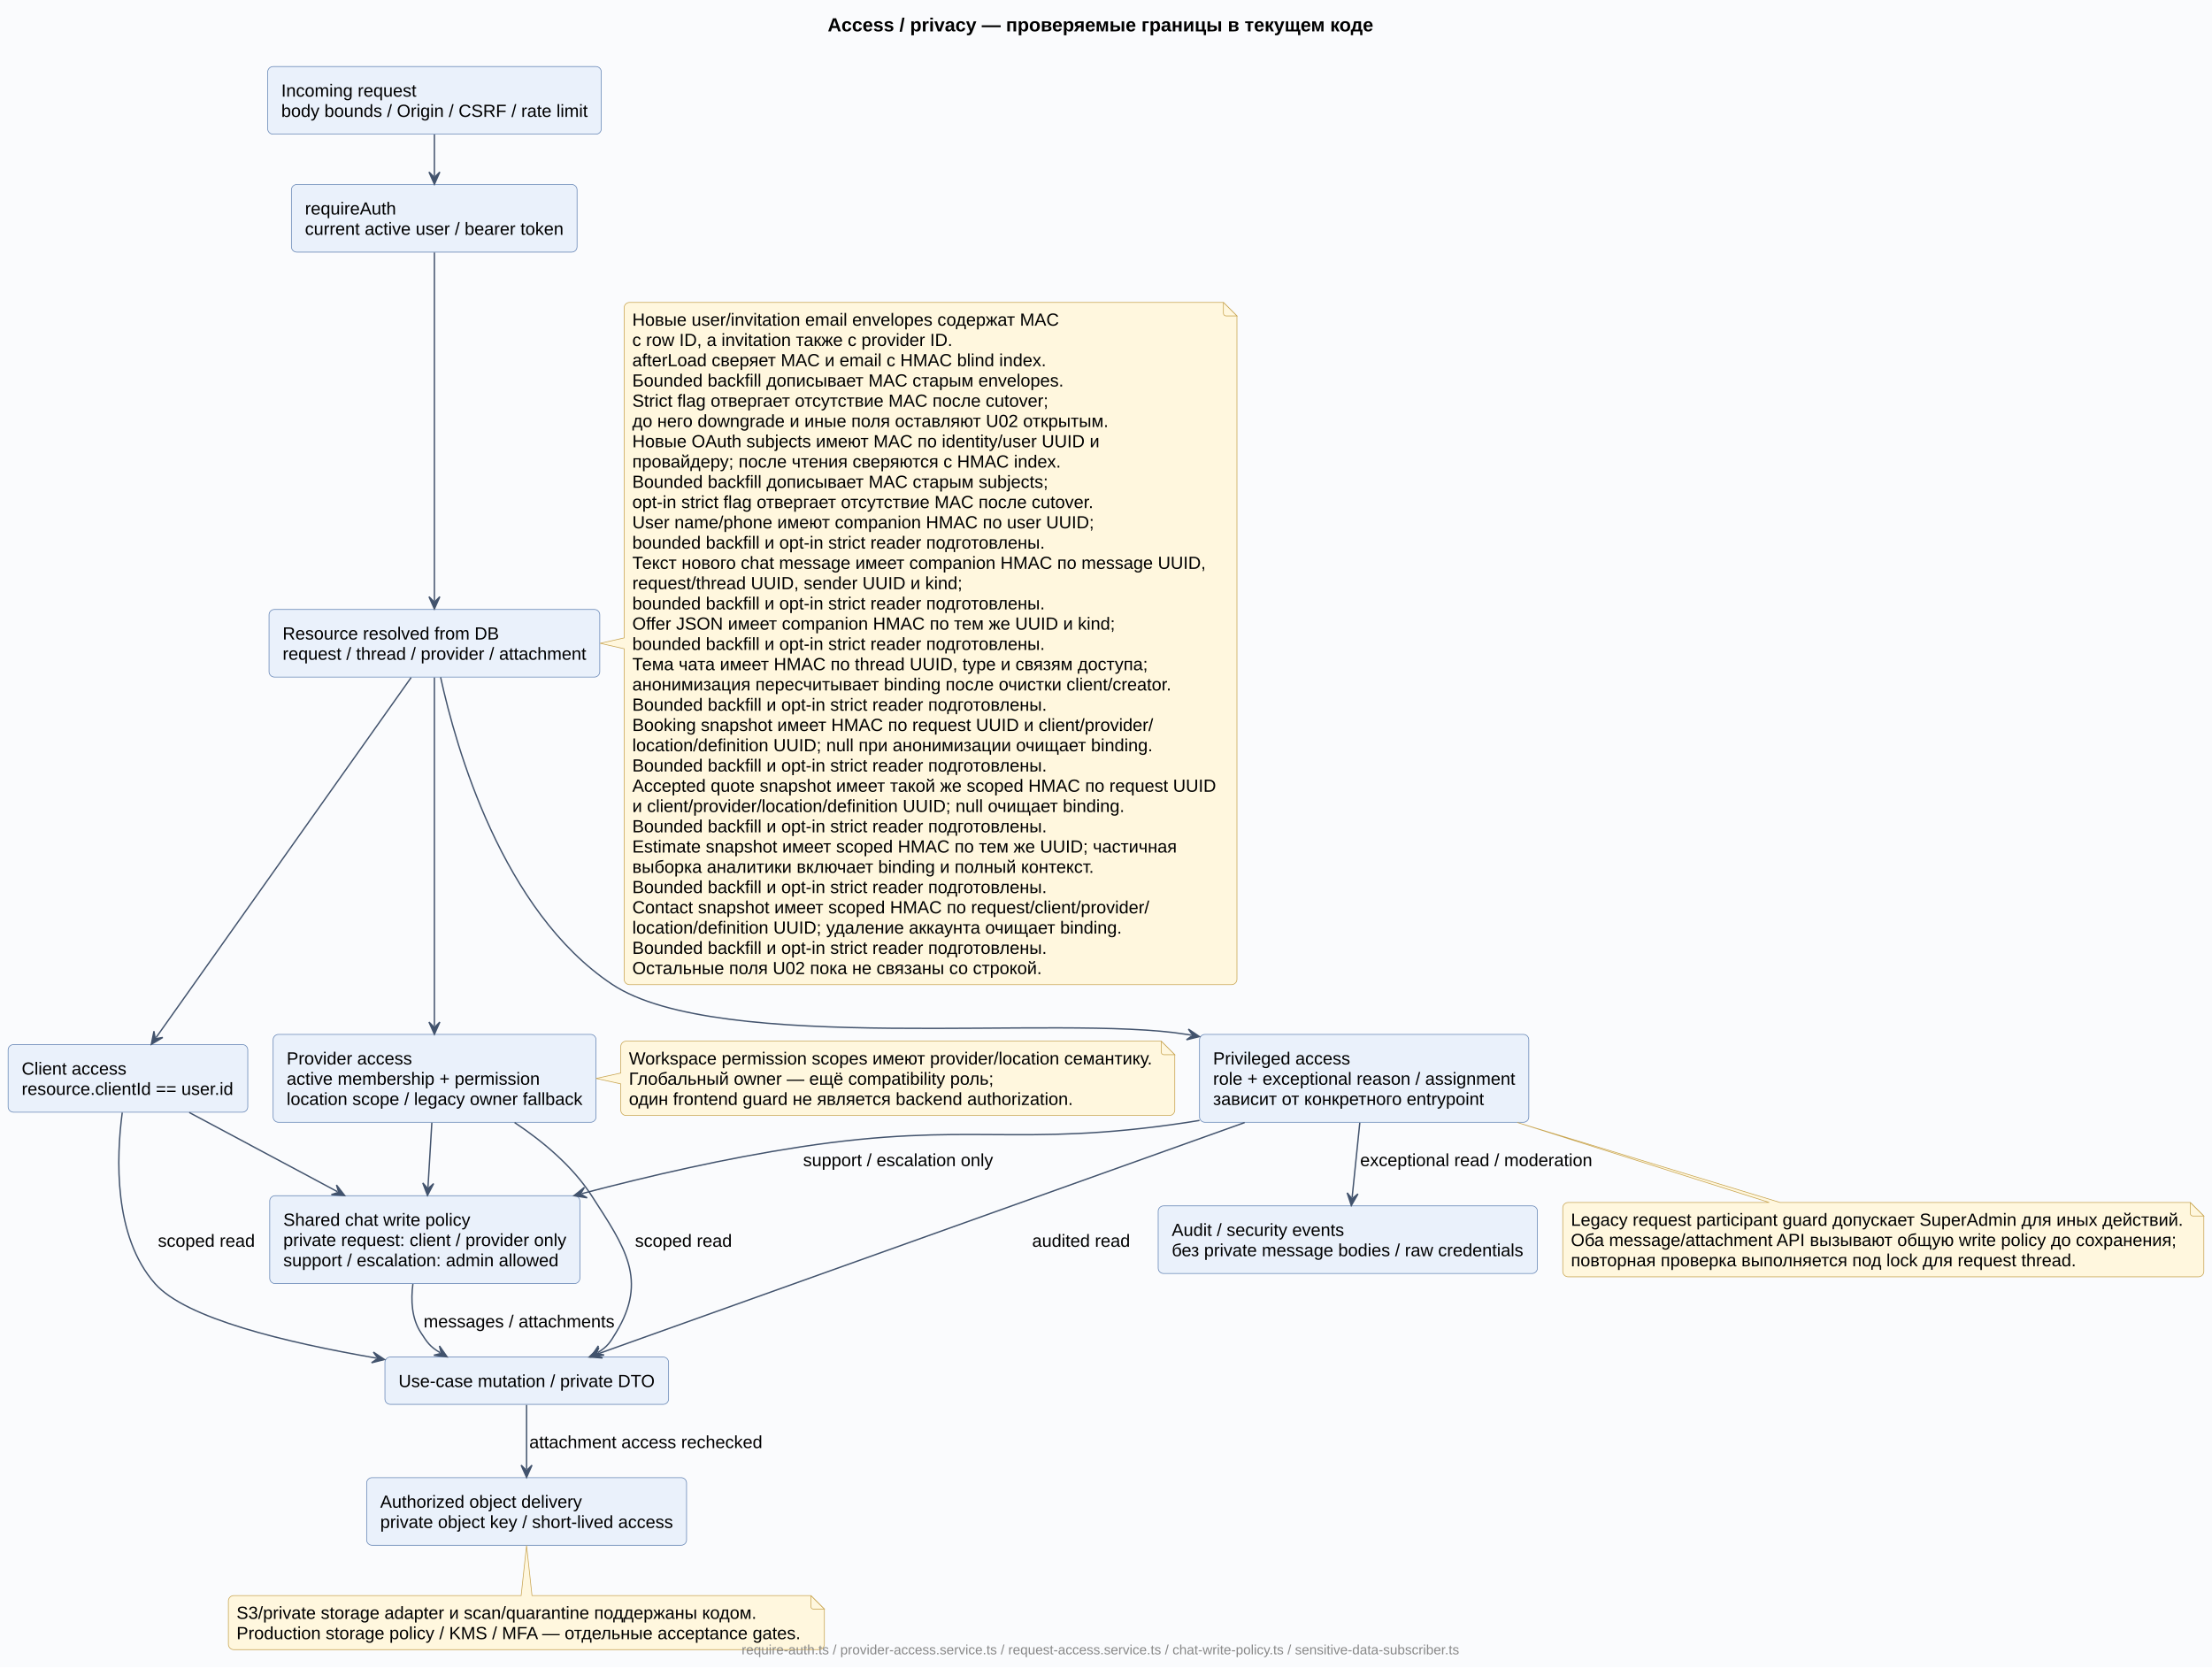
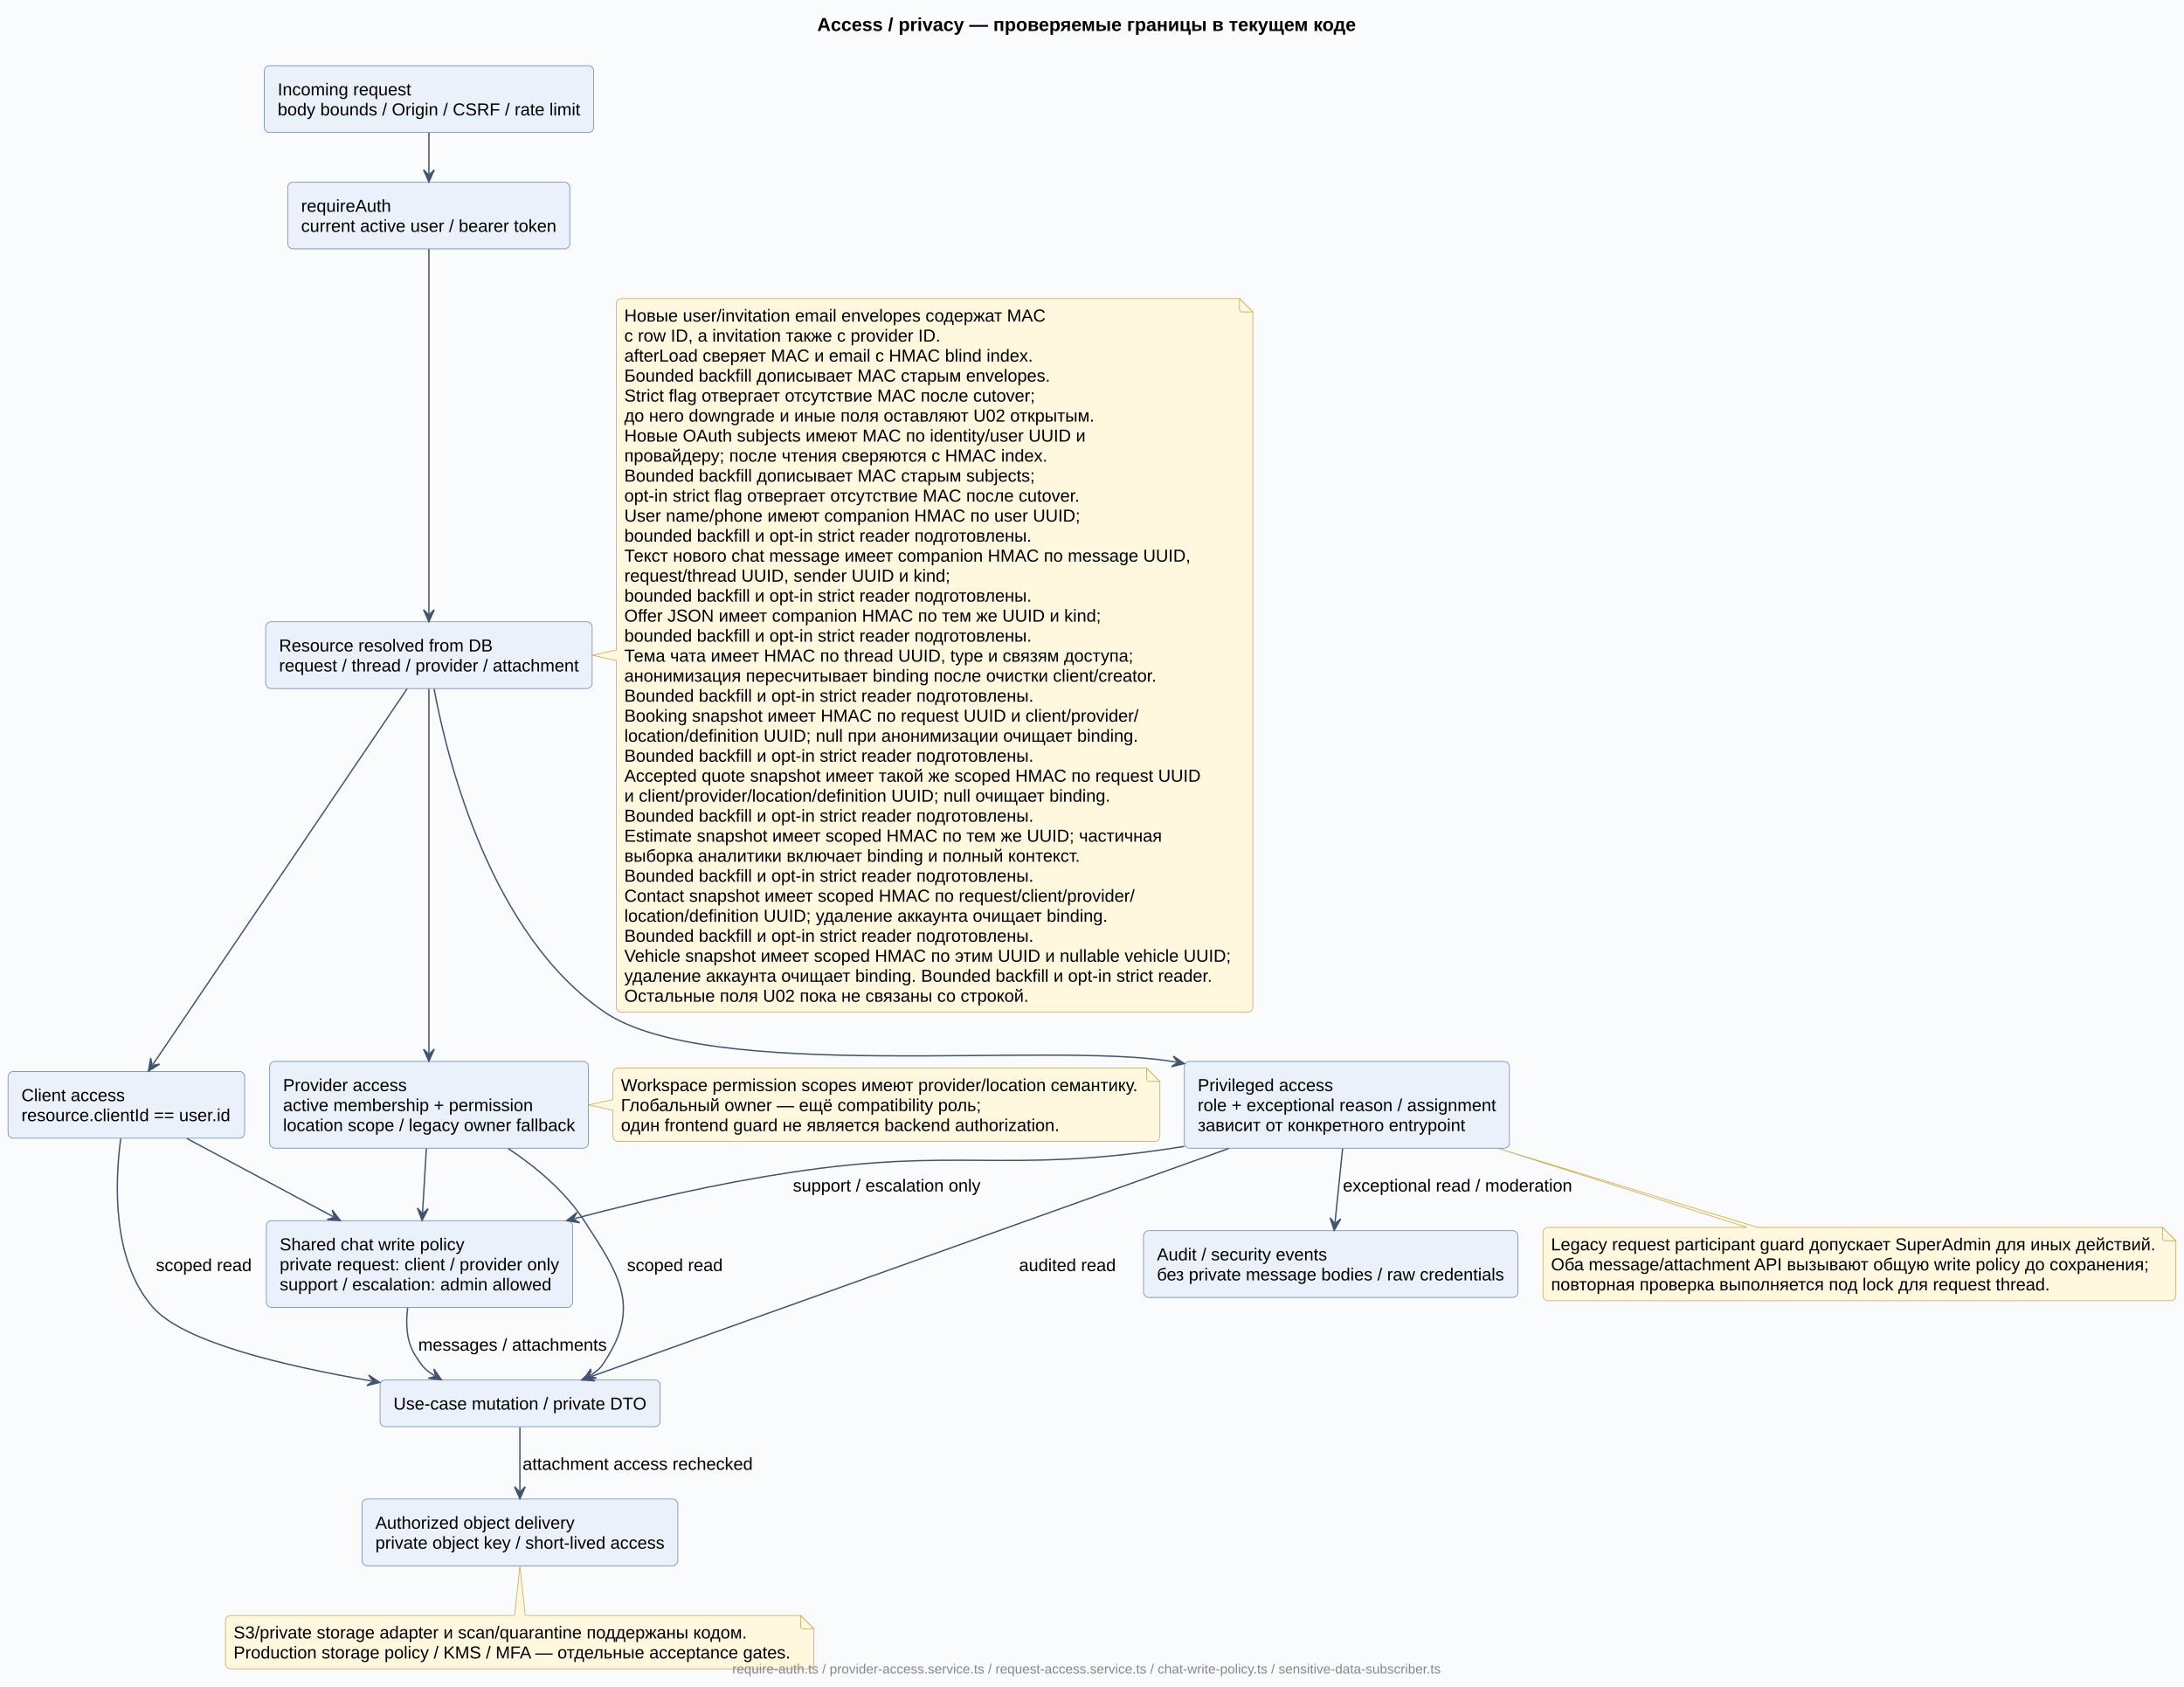
- <svg xmlns="http://www.w3.org/2000/svg" contentStyleType="text/css" data-diagram-type="DESCRIPTION" height="1230px" preserveAspectRatio="none" style="width:1632px;height:1230px;background:#FAFBFD;" version="1.1" viewBox="0 0 1632 1230" width="1632px" zoomAndPan="magnify">
+ <svg xmlns="http://www.w3.org/2000/svg" contentStyleType="text/css" data-diagram-type="DESCRIPTION" height="1260px" preserveAspectRatio="none" style="width:1632px;height:1260px;background:#FAFBFD;" version="1.1" viewBox="0 0 1632 1260" width="1632px" zoomAndPan="magnify">
  <defs />
  <g>
-     <rect fill="#FAFBFD" height="1230" style="stroke:none;stroke-width:1;" width="1632" x="0" y="0" />
+     <rect fill="#FAFBFD" height="1260" style="stroke:none;stroke-width:1;" width="1632" x="0" y="0" />
    <g class="title" data-source-line="2">
      <text fill="#000000" font-family="Arial" font-size="14" font-weight="bold" lengthAdjust="spacing" textLength="403.662" x="610.669" y="23.132">Access / privacy — проверяемые границы в текущем коде</text>
    </g>
    <g class="entity" data-qualified-name="Input" data-source-line="4" id="ent0002">
      <rect fill="#EAF1FB" height="49.898" rx="4" ry="4" style="stroke:#6585B5;stroke-width:0.5;" width="246.142" x="197.5" y="49.099" />
      <text fill="#000000" font-family="Arial" font-size="13" lengthAdjust="spacing" textLength="99.722" x="207.5" y="71.293">Incoming request</text>
      <text fill="#000000" font-family="Arial" font-size="13" lengthAdjust="spacing" textLength="226.142" x="207.5" y="86.241">body bounds / Origin / CSRF / rate limit</text>
    </g>
    <g class="entity" data-qualified-name="Auth" data-source-line="5" id="ent0003">
      <rect fill="#EAF1FB" height="49.898" rx="4" ry="4" style="stroke:#6585B5;stroke-width:0.5;" width="210.76" x="215" y="136.099" />
      <text fill="#000000" font-family="Arial" font-size="13" lengthAdjust="spacing" textLength="67.209" x="225" y="158.292">requireAuth</text>
      <text fill="#000000" font-family="Arial" font-size="13" lengthAdjust="spacing" textLength="190.76" x="225" y="173.241">current active user / bearer token</text>
    </g>
    <g class="entity" data-qualified-name="Resource" data-source-line="6" id="ent0004">
-       <rect fill="#EAF1FB" height="49.898" rx="4" ry="4" style="stroke:#6585B5;stroke-width:0.5;" width="244.009" x="198.5" y="449.599" />
-       <text fill="#000000" font-family="Arial" font-size="13" lengthAdjust="spacing" textLength="159.669" x="208.5" y="471.793">Resource resolved from DB</text>
-       <text fill="#000000" font-family="Arial" font-size="13" lengthAdjust="spacing" textLength="224.009" x="208.5" y="486.741">request / thread / provider / attachment</text>
+       <rect fill="#EAF1FB" height="49.898" rx="4" ry="4" style="stroke:#6585B5;stroke-width:0.5;" width="244.009" x="198.5" y="464.599" />
+       <text fill="#000000" font-family="Arial" font-size="13" lengthAdjust="spacing" textLength="159.669" x="208.5" y="486.793">Resource resolved from DB</text>
+       <text fill="#000000" font-family="Arial" font-size="13" lengthAdjust="spacing" textLength="224.009" x="208.5" y="501.741">request / thread / provider / attachment</text>
    </g>
    <g class="entity" data-qualified-name="Client" data-source-line="7" id="ent0005">
-       <rect fill="#EAF1FB" height="49.898" rx="4" ry="4" style="stroke:#6585B5;stroke-width:0.5;" width="176.806" x="6" y="770.599" />
-       <text fill="#000000" font-family="Arial" font-size="13" lengthAdjust="spacing" textLength="77.308" x="16" y="792.793">Client access</text>
-       <text fill="#000000" font-family="Arial" font-size="13" lengthAdjust="spacing" textLength="156.806" x="16" y="807.741">resource.clientId == user.id</text>
+       <rect fill="#EAF1FB" height="49.898" rx="4" ry="4" style="stroke:#6585B5;stroke-width:0.5;" width="176.806" x="6" y="800.599" />
+       <text fill="#000000" font-family="Arial" font-size="13" lengthAdjust="spacing" textLength="77.308" x="16" y="822.793">Client access</text>
+       <text fill="#000000" font-family="Arial" font-size="13" lengthAdjust="spacing" textLength="156.806" x="16" y="837.741">resource.clientId == user.id</text>
    </g>
    <g class="entity" data-qualified-name="Provider" data-source-line="8" id="ent0006">
-       <rect fill="#EAF1FB" height="64.846" rx="4" ry="4" style="stroke:#6585B5;stroke-width:0.5;" width="238.232" x="201.5" y="763.099" />
-       <text fill="#000000" font-family="Arial" font-size="13" lengthAdjust="spacing" textLength="92.479" x="211.5" y="785.293">Provider access</text>
-       <text fill="#000000" font-family="Arial" font-size="13" lengthAdjust="spacing" textLength="186.767" x="211.5" y="800.241">active membership + permission</text>
-       <text fill="#000000" font-family="Arial" font-size="13" lengthAdjust="spacing" textLength="218.232" x="211.5" y="815.19">location scope / legacy owner fallback</text>
+       <rect fill="#EAF1FB" height="64.846" rx="4" ry="4" style="stroke:#6585B5;stroke-width:0.5;" width="238.232" x="201.5" y="793.099" />
+       <text fill="#000000" font-family="Arial" font-size="13" lengthAdjust="spacing" textLength="92.479" x="211.5" y="815.293">Provider access</text>
+       <text fill="#000000" font-family="Arial" font-size="13" lengthAdjust="spacing" textLength="186.767" x="211.5" y="830.241">active membership + permission</text>
+       <text fill="#000000" font-family="Arial" font-size="13" lengthAdjust="spacing" textLength="218.232" x="211.5" y="845.19">location scope / legacy owner fallback</text>
    </g>
    <g class="entity" data-qualified-name="Admin" data-source-line="9" id="ent0007">
-       <rect fill="#EAF1FB" height="64.846" rx="4" ry="4" style="stroke:#6585B5;stroke-width:0.5;" width="242.936" x="885" y="763.099" />
-       <text fill="#000000" font-family="Arial" font-size="13" lengthAdjust="spacing" textLength="101.156" x="895" y="785.293">Privileged access</text>
-       <text fill="#000000" font-family="Arial" font-size="13" lengthAdjust="spacing" textLength="222.936" x="895" y="800.241">role + exceptional reason / assignment</text>
-       <text fill="#000000" font-family="Arial" font-size="13" lengthAdjust="spacing" textLength="200.764" x="895" y="815.19">зависит от конкретного entrypoint</text>
+       <rect fill="#EAF1FB" height="64.846" rx="4" ry="4" style="stroke:#6585B5;stroke-width:0.5;" width="242.936" x="885" y="793.099" />
+       <text fill="#000000" font-family="Arial" font-size="13" lengthAdjust="spacing" textLength="101.156" x="895" y="815.293">Privileged access</text>
+       <text fill="#000000" font-family="Arial" font-size="13" lengthAdjust="spacing" textLength="222.936" x="895" y="830.241">role + exceptional reason / assignment</text>
+       <text fill="#000000" font-family="Arial" font-size="13" lengthAdjust="spacing" textLength="200.764" x="895" y="845.19">зависит от конкретного entrypoint</text>
    </g>
    <g class="entity" data-qualified-name="ChatWrite" data-source-line="10" id="ent0008">
-       <rect fill="#EAF1FB" height="64.846" rx="4" ry="4" style="stroke:#6585B5;stroke-width:0.5;" width="228.825" x="199" y="882.099" />
-       <text fill="#000000" font-family="Arial" font-size="13" lengthAdjust="spacing" textLength="138.011" x="209" y="904.293">Shared chat write policy</text>
-       <text fill="#000000" font-family="Arial" font-size="13" lengthAdjust="spacing" textLength="208.825" x="209" y="919.241">private request: client / provider only</text>
-       <text fill="#000000" font-family="Arial" font-size="13" lengthAdjust="spacing" textLength="203.061" x="209" y="934.19">support / escalation: admin allowed</text>
+       <rect fill="#EAF1FB" height="64.846" rx="4" ry="4" style="stroke:#6585B5;stroke-width:0.5;" width="228.825" x="199" y="912.099" />
+       <text fill="#000000" font-family="Arial" font-size="13" lengthAdjust="spacing" textLength="138.011" x="209" y="934.293">Shared chat write policy</text>
+       <text fill="#000000" font-family="Arial" font-size="13" lengthAdjust="spacing" textLength="208.825" x="209" y="949.241">private request: client / provider only</text>
+       <text fill="#000000" font-family="Arial" font-size="13" lengthAdjust="spacing" textLength="203.061" x="209" y="964.19">support / escalation: admin allowed</text>
    </g>
    <g class="entity" data-qualified-name="Result" data-source-line="11" id="ent0009">
-       <rect fill="#EAF1FB" height="34.949" rx="4" ry="4" style="stroke:#6585B5;stroke-width:0.5;" width="209.287" x="284" y="1001.099" />
-       <text fill="#000000" font-family="Arial" font-size="13" lengthAdjust="spacing" textLength="189.287" x="294" y="1023.293">Use-case mutation / private DTO</text>
+       <rect fill="#EAF1FB" height="34.949" rx="4" ry="4" style="stroke:#6585B5;stroke-width:0.5;" width="209.287" x="284" y="1031.099" />
+       <text fill="#000000" font-family="Arial" font-size="13" lengthAdjust="spacing" textLength="189.287" x="294" y="1053.293">Use-case mutation / private DTO</text>
    </g>
    <g class="entity" data-qualified-name="Object" data-source-line="12" id="ent0010">
-       <rect fill="#EAF1FB" height="49.898" rx="4" ry="4" style="stroke:#6585B5;stroke-width:0.5;" width="236.036" x="270.5" y="1090.099" />
-       <text fill="#000000" font-family="Arial" font-size="13" lengthAdjust="spacing" textLength="148.859" x="280.5" y="1112.293">Authorized object delivery</text>
-       <text fill="#000000" font-family="Arial" font-size="13" lengthAdjust="spacing" textLength="216.036" x="280.5" y="1127.241">private object key / short-lived access</text>
+       <rect fill="#EAF1FB" height="49.898" rx="4" ry="4" style="stroke:#6585B5;stroke-width:0.5;" width="236.036" x="270.5" y="1120.099" />
+       <text fill="#000000" font-family="Arial" font-size="13" lengthAdjust="spacing" textLength="148.859" x="280.5" y="1142.293">Authorized object delivery</text>
+       <text fill="#000000" font-family="Arial" font-size="13" lengthAdjust="spacing" textLength="216.036" x="280.5" y="1157.241">private object key / short-lived access</text>
    </g>
    <g class="entity" data-qualified-name="Audit" data-source-line="13" id="ent0011">
-       <rect fill="#EAF1FB" height="49.898" rx="4" ry="4" style="stroke:#6585B5;stroke-width:0.5;" width="279.81" x="854.5" y="889.599" />
-       <text fill="#000000" font-family="Arial" font-size="13" lengthAdjust="spacing" textLength="127.169" x="864.5" y="911.793">Audit / security events</text>
-       <text fill="#000000" font-family="Arial" font-size="13" lengthAdjust="spacing" textLength="259.81" x="864.5" y="926.741">без private message bodies / raw credentials</text>
+       <rect fill="#EAF1FB" height="49.898" rx="4" ry="4" style="stroke:#6585B5;stroke-width:0.5;" width="279.81" x="854.5" y="919.599" />
+       <text fill="#000000" font-family="Arial" font-size="13" lengthAdjust="spacing" textLength="127.169" x="864.5" y="941.793">Audit / security events</text>
+       <text fill="#000000" font-family="Arial" font-size="13" lengthAdjust="spacing" textLength="259.81" x="864.5" y="956.741">без private message bodies / raw credentials</text>
    </g>
    <g class="entity" data-qualified-name="GMN26" data-source-line="29" id="ent0027">
-       <path d="M458,772.099 L458,791.599 L439.732,795.599 L458,799.599 L458,818.945 A4,4 0 0 0 462,822.945 L862.734,822.945 A4,4 0 0 0 866.734,818.945 L866.734,778.099 L856.734,768.099 L462,768.099 A4,4 0 0 0 458,772.099" fill="#FFF7DE" style="stroke:#C8A552;stroke-width:0.5;" />
-       <path d="M856.734,768.099 L856.734,776.099 A2,2 0 0 0 858.734,778.099 L866.734,778.099 L856.734,768.099" fill="#FFF7DE" style="stroke:#C8A552;stroke-width:0.5;" />
-       <text fill="#000000" font-family="Arial" font-size="13" lengthAdjust="spacing" textLength="387.734" x="464" y="785.293">Workspace permission scopes имеют provider/location семантику.</text>
-       <text fill="#000000" font-family="Arial" font-size="13" lengthAdjust="spacing" textLength="270.252" x="464" y="800.241">Глобальный owner — ещё compatibility роль;</text>
-       <text fill="#000000" font-family="Arial" font-size="13" lengthAdjust="spacing" textLength="328.783" x="464" y="815.19">один frontend guard не является backend authorization.</text>
+       <path d="M458,802.099 L458,821.599 L439.732,825.599 L458,829.599 L458,848.945 A4,4 0 0 0 462,852.945 L862.734,852.945 A4,4 0 0 0 866.734,848.945 L866.734,808.099 L856.734,798.099 L462,798.099 A4,4 0 0 0 458,802.099" fill="#FFF7DE" style="stroke:#C8A552;stroke-width:0.5;" />
+       <path d="M856.734,798.099 L856.734,806.099 A2,2 0 0 0 858.734,808.099 L866.734,808.099 L856.734,798.099" fill="#FFF7DE" style="stroke:#C8A552;stroke-width:0.5;" />
+       <text fill="#000000" font-family="Arial" font-size="13" lengthAdjust="spacing" textLength="387.734" x="464" y="815.293">Workspace permission scopes имеют provider/location семантику.</text>
+       <text fill="#000000" font-family="Arial" font-size="13" lengthAdjust="spacing" textLength="270.252" x="464" y="830.241">Глобальный owner — ещё compatibility роль;</text>
+       <text fill="#000000" font-family="Arial" font-size="13" lengthAdjust="spacing" textLength="328.783" x="464" y="845.19">один frontend guard не является backend authorization.</text>
    </g>
    <g class="entity" data-qualified-name="GMN29" data-source-line="34" id="ent0030">
-       <path d="M460.5,227.099 L460.5,470.599 L442.738,474.599 L460.5,478.599 L460.5,722.407 A4,4 0 0 0 464.5,726.407 L908.62,726.407 A4,4 0 0 0 912.62,722.407 L912.62,233.099 L902.62,223.099 L464.5,223.099 A4,4 0 0 0 460.5,227.099" fill="#FFF7DE" style="stroke:#C8A552;stroke-width:0.5;" />
-       <path d="M902.62,223.099 L902.62,231.099 A2,2 0 0 0 904.62,233.099 L912.62,233.099 L902.62,223.099" fill="#FFF7DE" style="stroke:#C8A552;stroke-width:0.5;" />
+       <path d="M460.5,227.099 L460.5,485.599 L442.685,489.599 L460.5,493.599 L460.5,752.304 A4,4 0 0 0 464.5,756.304 L932.202,756.304 A4,4 0 0 0 936.202,752.304 L936.202,233.099 L926.202,223.099 L464.5,223.099 A4,4 0 0 0 460.5,227.099" fill="#FFF7DE" style="stroke:#C8A552;stroke-width:0.5;" />
+       <path d="M926.202,223.099 L926.202,231.099 A2,2 0 0 0 928.202,233.099 L936.202,233.099 L926.202,223.099" fill="#FFF7DE" style="stroke:#C8A552;stroke-width:0.5;" />
      <text fill="#000000" font-family="Arial" font-size="13" lengthAdjust="spacing" textLength="315.244" x="466.5" y="240.292">Новые user/invitation email envelopes содержат MAC</text>
      <text fill="#000000" font-family="Arial" font-size="13" lengthAdjust="spacing" textLength="236.368" x="466.5" y="255.241">с row ID, а invitation также с provider ID.</text>
      <text fill="#000000" font-family="Arial" font-size="13" lengthAdjust="spacing" textLength="306.065" x="466.5" y="270.19">afterLoad сверяет MAC и email с HMAC blind index.</text>
      <text fill="#000000" font-family="Arial" font-size="13" lengthAdjust="spacing" textLength="318.951" x="466.5" y="285.139">Бounded backfill дописывает MAC старым envelopes.</text>
      <text fill="#000000" font-family="Arial" font-size="13" lengthAdjust="spacing" textLength="308.655" x="466.5" y="300.087">Strict flag отвергает отсутствие MAC после cutover;</text>
      <text fill="#000000" font-family="Arial" font-size="13" lengthAdjust="spacing" textLength="352.879" x="466.5" y="315.036">до него downgrade и иные поля оставляют U02 открытым.</text>
      <text fill="#000000" font-family="Arial" font-size="13" lengthAdjust="spacing" textLength="344.957" x="466.5" y="329.985">Новые OAuth subjects имеют MAC по identity/user UUID и</text>
      <text fill="#000000" font-family="Arial" font-size="13" lengthAdjust="spacing" textLength="317.364" x="466.5" y="344.934">провайдеру; после чтения сверяются с HMAC index.</text>
      <text fill="#000000" font-family="Arial" font-size="13" lengthAdjust="spacing" textLength="307.512" x="466.5" y="359.882">Bounded backfill дописывает MAC старым subjects;</text>
      <text fill="#000000" font-family="Arial" font-size="13" lengthAdjust="spacing" textLength="342.615" x="466.5" y="374.831">opt-in strict flag отвергает отсутствие MAC после cutover.</text>
      <text fill="#000000" font-family="Arial" font-size="13" lengthAdjust="spacing" textLength="340.964" x="466.5" y="389.78">User name/phone имеют companion HMAC по user UUID;</text>
      <text fill="#000000" font-family="Arial" font-size="13" lengthAdjust="spacing" textLength="305.684" x="466.5" y="404.728">bounded backfill и opt-in strict reader подготовлены.</text>
      <text fill="#000000" font-family="Arial" font-size="13" lengthAdjust="spacing" textLength="424.55" x="466.5" y="419.677">Текст нового chat message имеет companion HMAC по message UUID,</text>
      <text fill="#000000" font-family="Arial" font-size="13" lengthAdjust="spacing" textLength="243.528" x="466.5" y="434.626">request/thread UUID, sender UUID и kind;</text>
      <text fill="#000000" font-family="Arial" font-size="13" lengthAdjust="spacing" textLength="305.684" x="466.5" y="449.575">bounded backfill и opt-in strict reader подготовлены.</text>
      <text fill="#000000" font-family="Arial" font-size="13" lengthAdjust="spacing" textLength="356.986" x="466.5" y="464.523">Offer JSON имеет companion HMAC по тем же UUID и kind;</text>
      <text fill="#000000" font-family="Arial" font-size="13" lengthAdjust="spacing" textLength="305.684" x="466.5" y="479.472">bounded backfill и opt-in strict reader подготовлены.</text>
      <text fill="#000000" font-family="Arial" font-size="13" lengthAdjust="spacing" textLength="381.919" x="466.5" y="494.421">Тема чата имеет HMAC по thread UUID, type и связям доступа;</text>
      <text fill="#000000" font-family="Arial" font-size="13" lengthAdjust="spacing" textLength="399.369" x="466.5" y="509.37">анонимизация пересчитывает binding после очистки client/creator.</text>
      <text fill="#000000" font-family="Arial" font-size="13" lengthAdjust="spacing" textLength="307.125" x="466.5" y="524.318">Bounded backfill и opt-in strict reader подготовлены.</text>
      <text fill="#000000" font-family="Arial" font-size="13" lengthAdjust="spacing" textLength="384.731" x="466.5" y="539.267">Booking snapshot имеет HMAC по request UUID и client/provider/</text>
      <text fill="#000000" font-family="Arial" font-size="13" lengthAdjust="spacing" textLength="384.636" x="466.5" y="554.216">location/definition UUID; null при анонимизации очищает binding.</text>
      <text fill="#000000" font-family="Arial" font-size="13" lengthAdjust="spacing" textLength="307.125" x="466.5" y="569.165">Bounded backfill и opt-in strict reader подготовлены.</text>
      <text fill="#000000" font-family="Arial" font-size="13" lengthAdjust="spacing" textLength="431.12" x="466.5" y="584.113">Accepted quote snapshot имеет такой же scoped HMAC по request UUID</text>
      <text fill="#000000" font-family="Arial" font-size="13" lengthAdjust="spacing" textLength="363.854" x="466.5" y="599.062">и client/provider/location/definition UUID; null очищает binding.</text>
      <text fill="#000000" font-family="Arial" font-size="13" lengthAdjust="spacing" textLength="307.125" x="466.5" y="614.011">Bounded backfill и opt-in strict reader подготовлены.</text>
      <text fill="#000000" font-family="Arial" font-size="13" lengthAdjust="spacing" textLength="402.295" x="466.5" y="628.96">Estimate snapshot имеет scoped HMAC по тем же UUID; частичная</text>
      <text fill="#000000" font-family="Arial" font-size="13" lengthAdjust="spacing" textLength="342.373" x="466.5" y="643.908">выборка аналитики включает binding и полный контекст.</text>
      <text fill="#000000" font-family="Arial" font-size="13" lengthAdjust="spacing" textLength="307.125" x="466.5" y="658.857">Bounded backfill и opt-in strict reader подготовлены.</text>
      <text fill="#000000" font-family="Arial" font-size="13" lengthAdjust="spacing" textLength="381.824" x="466.5" y="673.806">Contact snapshot имеет scoped HMAC по request/client/provider/</text>
      <text fill="#000000" font-family="Arial" font-size="13" lengthAdjust="spacing" textLength="362.318" x="466.5" y="688.754">location/definition UUID; удаление аккаунта очищает binding.</text>
      <text fill="#000000" font-family="Arial" font-size="13" lengthAdjust="spacing" textLength="307.125" x="466.5" y="703.703">Bounded backfill и opt-in strict reader подготовлены.</text>
-       <text fill="#000000" font-family="Arial" font-size="13" lengthAdjust="spacing" textLength="302.123" x="466.5" y="718.652">Остальные поля U02 пока не связаны со строкой.</text>
+       <text fill="#000000" font-family="Arial" font-size="13" lengthAdjust="spacing" textLength="454.702" x="466.5" y="718.652">Vehicle snapshot имеет scoped HMAC по этим UUID и nullable vehicle UUID;</text>
+       <text fill="#000000" font-family="Arial" font-size="13" lengthAdjust="spacing" textLength="441.118" x="466.5" y="733.601">удаление аккаунта очищает binding. Bounded backfill и opt-in strict reader.</text>
+       <text fill="#000000" font-family="Arial" font-size="13" lengthAdjust="spacing" textLength="302.123" x="466.5" y="748.549">Остальные поля U02 пока не связаны со строкой.</text>
    </g>
-     <g class="entity" data-qualified-name="GMN32" data-source-line="69" id="ent0033">
-       <path d="M1153,891.099 L1153,937.945 A4,4 0 0 0 1157,941.945 L1621.966,941.945 A4,4 0 0 0 1625.966,937.945 L1625.966,897.099 L1615.966,887.099 L1313.318,887.099 L1119.457,828.107 L1305.318,887.099 L1157,887.099 A4,4 0 0 0 1153,891.099" fill="#FFF7DE" style="stroke:#C8A552;stroke-width:0.5;" />
-       <path d="M1615.966,887.099 L1615.966,895.099 A2,2 0 0 0 1617.966,897.099 L1625.966,897.099 L1615.966,887.099" fill="#FFF7DE" style="stroke:#C8A552;stroke-width:0.5;" />
-       <text fill="#000000" font-family="Arial" font-size="13" lengthAdjust="spacing" textLength="451.966" x="1159" y="904.293">Legacy request participant guard допускает SuperAdmin для иных действий.</text>
-       <text fill="#000000" font-family="Arial" font-size="13" lengthAdjust="spacing" textLength="448.018" x="1159" y="919.241">Оба message/attachment API вызывают общую write policy до сохранения;</text>
-       <text fill="#000000" font-family="Arial" font-size="13" lengthAdjust="spacing" textLength="374.169" x="1159" y="934.19">повторная проверка выполняется под lock для request thread.</text>
+     <g class="entity" data-qualified-name="GMN32" data-source-line="71" id="ent0033">
+       <path d="M1153,921.099 L1153,967.945 A4,4 0 0 0 1157,971.945 L1621.966,971.945 A4,4 0 0 0 1625.966,967.945 L1625.966,927.099 L1615.966,917.099 L1313.318,917.099 L1119.457,858.107 L1305.318,917.099 L1157,917.099 A4,4 0 0 0 1153,921.099" fill="#FFF7DE" style="stroke:#C8A552;stroke-width:0.5;" />
+       <path d="M1615.966,917.099 L1615.966,925.099 A2,2 0 0 0 1617.966,927.099 L1625.966,927.099 L1615.966,917.099" fill="#FFF7DE" style="stroke:#C8A552;stroke-width:0.5;" />
+       <text fill="#000000" font-family="Arial" font-size="13" lengthAdjust="spacing" textLength="451.966" x="1159" y="934.293">Legacy request participant guard допускает SuperAdmin для иных действий.</text>
+       <text fill="#000000" font-family="Arial" font-size="13" lengthAdjust="spacing" textLength="448.018" x="1159" y="949.241">Оба message/attachment API вызывают общую write policy до сохранения;</text>
+       <text fill="#000000" font-family="Arial" font-size="13" lengthAdjust="spacing" textLength="374.169" x="1159" y="964.19">повторная проверка выполняется под lock для request thread.</text>
    </g>
-     <g class="entity" data-qualified-name="GMN35" data-source-line="74" id="ent0036">
-       <path d="M168.5,1181.099 L168.5,1212.996 A4,4 0 0 0 172.5,1216.996 L604.217,1216.996 A4,4 0 0 0 608.217,1212.996 L608.217,1187.099 L598.217,1177.099 L392.5,1177.099 L388.5,1140.101 L384.5,1177.099 L172.5,1177.099 A4,4 0 0 0 168.5,1181.099" fill="#FFF7DE" style="stroke:#C8A552;stroke-width:0.5;" />
-       <path d="M598.217,1177.099 L598.217,1185.099 A2,2 0 0 0 600.217,1187.099 L608.217,1187.099 L598.217,1177.099" fill="#FFF7DE" style="stroke:#C8A552;stroke-width:0.5;" />
-       <text fill="#000000" font-family="Arial" font-size="13" lengthAdjust="spacing" textLength="384.059" x="174.5" y="1194.293">S3/private storage adapter и scan/quarantine поддержаны кодом.</text>
-       <text fill="#000000" font-family="Arial" font-size="13" lengthAdjust="spacing" textLength="418.717" x="174.5" y="1209.241">Production storage policy / KMS / MFA — отдельные acceptance gates.</text>
+     <g class="entity" data-qualified-name="GMN35" data-source-line="76" id="ent0036">
+       <path d="M168.5,1211.099 L168.5,1242.996 A4,4 0 0 0 172.5,1246.996 L604.217,1246.996 A4,4 0 0 0 608.217,1242.996 L608.217,1217.099 L598.217,1207.099 L392.5,1207.099 L388.5,1170.101 L384.5,1207.099 L172.5,1207.099 A4,4 0 0 0 168.5,1211.099" fill="#FFF7DE" style="stroke:#C8A552;stroke-width:0.5;" />
+       <path d="M598.217,1207.099 L598.217,1215.099 A2,2 0 0 0 600.217,1217.099 L608.217,1217.099 L598.217,1207.099" fill="#FFF7DE" style="stroke:#C8A552;stroke-width:0.5;" />
+       <text fill="#000000" font-family="Arial" font-size="13" lengthAdjust="spacing" textLength="384.059" x="174.5" y="1224.293">S3/private storage adapter и scan/quarantine поддержаны кодом.</text>
+       <text fill="#000000" font-family="Arial" font-size="13" lengthAdjust="spacing" textLength="418.717" x="174.5" y="1239.241">Production storage policy / KMS / MFA — отдельные acceptance gates.</text>
    </g>
    <g class="link" data-entity-1="ent0002" data-entity-2="ent0003" data-link-type="dependency" id="lnk12">
      <polygon fill="#42536D" points="320.5,135.908,324.5,126.908,320.5,130.908,316.5,126.908,320.5,135.908" style="stroke:#42536D;stroke-width:1;" />
      <path d="M320.5,99.229 C320.5,110.714 320.5,118.415 320.5,129.908" fill="none" style="stroke:#42536D;stroke-width:1;" />
    </g>
    <g class="link" data-entity-1="ent0003" data-entity-2="ent0004" data-link-type="dependency" id="lnk13">
-       <polygon fill="#42536D" points="320.5,449.216,324.5,440.216,320.5,444.216,316.5,440.216,320.5,449.216" style="stroke:#42536D;stroke-width:1;" />
-       <path d="M320.5,186.282 C320.5,244.318 320.5,384.977 320.5,443.216" fill="none" style="stroke:#42536D;stroke-width:1;" />
+       <polygon fill="#42536D" points="320.5,464.555,324.5,455.555,320.5,459.555,316.5,455.555,320.5,464.555" style="stroke:#42536D;stroke-width:1;" />
+       <path d="M320.5,186.107 C320.5,246.487 320.5,398.137 320.5,458.555" fill="none" style="stroke:#42536D;stroke-width:1;" />
    </g>
    <g class="link" data-entity-1="ent0004" data-entity-2="ent0005" data-link-type="dependency" id="lnk14">
-       <polygon fill="#42536D" points="111.646,770.397,120.113,765.365,114.537,766.317,113.585,760.741,111.646,770.397" style="stroke:#42536D;stroke-width:1;" />
-       <path d="M303.328,499.837 C261.3,559.159 157.115,706.217 115.115,765.501" fill="none" style="stroke:#42536D;stroke-width:1;" />
+       <polygon fill="#42536D" points="110.91,800.347,119.266,795.135,113.712,796.206,112.641,790.652,110.91,800.347" style="stroke:#42536D;stroke-width:1;" />
+       <path d="M304.247,514.619 C262.649,576.095 156.041,733.649 114.272,795.378" fill="none" style="stroke:#42536D;stroke-width:1;" />
    </g>
    <g class="link" data-entity-1="ent0004" data-entity-2="ent0006" data-link-type="dependency" id="lnk15">
-       <polygon fill="#42536D" points="320.5,763.006,324.5,754.006,320.5,758.006,316.5,754.006,320.5,763.006" style="stroke:#42536D;stroke-width:1;" />
-       <path d="M320.5,499.837 C320.5,556.833 320.5,693.338 320.5,757.006" fill="none" style="stroke:#42536D;stroke-width:1;" />
+       <polygon fill="#42536D" points="320.5,792.944,324.5,783.944,320.5,787.944,316.5,783.944,320.5,792.944" style="stroke:#42536D;stroke-width:1;" />
+       <path d="M320.5,514.619 C320.5,573.777 320.5,720.504 320.5,786.944" fill="none" style="stroke:#42536D;stroke-width:1;" />
    </g>
    <g class="link" data-entity-1="ent0004" data-entity-2="ent0007" data-link-type="dependency" id="lnk16">
-       <polygon fill="#42536D" points="884.944,764.719,876.794,759.19,880.023,763.835,875.379,767.064,884.944,764.719" style="stroke:#42536D;stroke-width:1;" />
-       <path d="M325.09,499.656 C336.326,551.216 370.443,672.061 451.5,726.099 C530.196,778.562 782.151,747.889 875.5,763.099 C878.617,763.606 875.864,763.087 879.039,763.658" fill="none" style="stroke:#42536D;stroke-width:1;" />
+       <polygon fill="#42536D" points="884.944,794.719,876.794,789.19,880.023,793.835,875.379,797.064,884.944,794.719" style="stroke:#42536D;stroke-width:1;" />
+       <path d="M324.381,514.825 C334.418,568.665 366.642,698.076 451.5,756.099 C529.574,809.482 782.151,777.889 875.5,793.099 C878.617,793.606 875.864,793.087 879.039,793.658" fill="none" style="stroke:#42536D;stroke-width:1;" />
    </g>
    <g class="link" data-entity-1="ent0005" data-entity-2="ent0009" data-link-type="dependency" id="lnk17">
-       <polygon fill="#42536D" points="283.674,1002.948,275.487,997.473,278.747,1002.096,274.124,1005.357,283.674,1002.948" style="stroke:#42536D;stroke-width:1;" />
-       <path d="M90.194,820.778 C85.833,853.611 83.543,912.195 114.5,947.099 C137.192,972.684 210.356,990.273 277.762,1001.926" fill="none" style="stroke:#42536D;stroke-width:1;" />
-       <text fill="#000000" font-family="Arial" font-size="13" lengthAdjust="spacing" textLength="71.551" x="116.5" y="919.793">scoped read</text>
+       <polygon fill="#42536D" points="283.674,1032.948,275.487,1027.474,278.747,1032.097,274.124,1035.357,283.674,1032.948" style="stroke:#42536D;stroke-width:1;" />
+       <path d="M90.194,850.778 C85.833,883.611 83.543,942.195 114.5,977.099 C137.192,1002.684 210.356,1020.273 277.762,1031.926" fill="none" style="stroke:#42536D;stroke-width:1;" />
+       <text fill="#000000" font-family="Arial" font-size="13" lengthAdjust="spacing" textLength="71.551" x="116.5" y="949.793">scoped read</text>
    </g>
    <g class="link" data-entity-1="ent0006" data-entity-2="ent0009" data-link-type="dependency" id="lnk18">
-       <polygon fill="#42536D" points="435.966,1001.067,445.711,999.644,440.193,998.398,441.44,992.88,435.966,1001.067" style="stroke:#42536D;stroke-width:1;" />
-       <path d="M379.666,828.132 C400.563,842.052 422.359,860.258 436.5,882.099 C461.281,920.373 478.121,944.098 454.5,983.099 C450.012,990.508 448.426,993.199 441.039,997.864" fill="none" style="stroke:#42536D;stroke-width:1;" />
-       <text fill="#000000" font-family="Arial" font-size="13" lengthAdjust="spacing" textLength="71.551" x="468.5" y="919.793">scoped read</text>
+       <polygon fill="#42536D" points="435.966,1031.067,445.711,1029.644,440.193,1028.398,441.44,1022.88,435.966,1031.067" style="stroke:#42536D;stroke-width:1;" />
+       <path d="M379.666,858.132 C400.563,872.052 422.359,890.258 436.5,912.099 C461.281,950.373 478.121,974.098 454.5,1013.099 C450.012,1020.508 448.426,1023.199 441.039,1027.864" fill="none" style="stroke:#42536D;stroke-width:1;" />
+       <text fill="#000000" font-family="Arial" font-size="13" lengthAdjust="spacing" textLength="71.551" x="468.5" y="949.793">scoped read</text>
    </g>
    <g class="link" data-entity-1="ent0007" data-entity-2="ent0009" data-link-type="dependency" id="lnk19">
-       <polygon fill="#42536D" points="434.696,1001.079,444.517,1001.815,439.404,999.395,441.824,994.282,434.696,1001.079" style="stroke:#42536D;stroke-width:1;" />
-       <path d="M918.284,828.145 C785.052,875.79 542.838,962.407 440.346,999.058" fill="none" style="stroke:#42536D;stroke-width:1;" />
-       <text fill="#000000" font-family="Arial" font-size="13" lengthAdjust="spacing" textLength="72.281" x="761.5" y="919.793">audited read</text>
+       <polygon fill="#42536D" points="434.696,1031.079,444.517,1031.815,439.404,1029.395,441.824,1024.282,434.696,1031.079" style="stroke:#42536D;stroke-width:1;" />
+       <path d="M918.284,858.145 C785.052,905.79 542.838,992.407 440.346,1029.058" fill="none" style="stroke:#42536D;stroke-width:1;" />
+       <text fill="#000000" font-family="Arial" font-size="13" lengthAdjust="spacing" textLength="72.281" x="761.5" y="949.793">audited read</text>
    </g>
    <g class="link" data-entity-1="ent0005" data-entity-2="ent0008" data-link-type="dependency" id="lnk20">
-       <polygon fill="#42536D" points="254.306,881.974,248.253,874.205,249.896,879.618,244.483,881.261,254.306,881.974" style="stroke:#42536D;stroke-width:1;" />
-       <path d="M139.611,820.699 C172.793,838.426 212.917,859.862 249.014,879.147" fill="none" style="stroke:#42536D;stroke-width:1;" />
+       <polygon fill="#42536D" points="254.306,911.974,248.253,904.205,249.896,909.618,244.483,911.261,254.306,911.974" style="stroke:#42536D;stroke-width:1;" />
+       <path d="M139.611,850.699 C172.793,868.426 212.917,889.862 249.014,909.147" fill="none" style="stroke:#42536D;stroke-width:1;" />
    </g>
    <g class="link" data-entity-1="ent0006" data-entity-2="ent0008" data-link-type="dependency" id="lnk21">
-       <polygon fill="#42536D" points="315.396,881.911,319.926,873.166,315.694,876.92,311.94,872.689,315.396,881.911" style="stroke:#42536D;stroke-width:1;" />
-       <path d="M318.606,828.26 C317.61,844.909 316.75,859.27 315.754,875.922" fill="none" style="stroke:#42536D;stroke-width:1;" />
+       <polygon fill="#42536D" points="315.396,911.911,319.926,903.166,315.694,906.92,311.94,902.689,315.396,911.911" style="stroke:#42536D;stroke-width:1;" />
+       <path d="M318.606,858.26 C317.61,874.909 316.75,889.27 315.754,905.922" fill="none" style="stroke:#42536D;stroke-width:1;" />
    </g>
    <g class="link" data-entity-1="ent0007" data-entity-2="ent0008" data-link-type="dependency" id="lnk22">
-       <polygon fill="#42536D" points="423.474,882.084,433.194,883.669,428.31,880.815,431.164,875.931,423.474,882.084" style="stroke:#42536D;stroke-width:1;" />
-       <path d="M884.96,826.579 C881.78,827.12 878.623,827.628 875.5,828.099 C749.997,847.006 715.974,827 590.5,846.099 C534.838,854.571 479.755,867.318 429.277,880.561" fill="none" style="stroke:#42536D;stroke-width:1;" />
-       <text fill="#000000" font-family="Arial" font-size="13" lengthAdjust="spacing" textLength="140.194" x="592.5" y="860.293">support / escalation only</text>
+       <polygon fill="#42536D" points="423.474,912.084,433.194,913.669,428.31,910.815,431.164,905.931,423.474,912.084" style="stroke:#42536D;stroke-width:1;" />
+       <path d="M884.96,856.579 C881.78,857.12 878.623,857.628 875.5,858.099 C749.997,877.006 715.974,857 590.5,876.099 C534.838,884.571 479.755,897.318 429.277,910.561" fill="none" style="stroke:#42536D;stroke-width:1;" />
+       <text fill="#000000" font-family="Arial" font-size="13" lengthAdjust="spacing" textLength="140.194" x="592.5" y="890.293">support / escalation only</text>
    </g>
    <g class="link" data-entity-1="ent0008" data-entity-2="ent0009" data-link-type="dependency" id="lnk23">
-       <polygon fill="#42536D" points="329.871,1000.988,324.209,992.93,325.582,998.417,320.095,999.791,329.871,1000.988" style="stroke:#42536D;stroke-width:1;" />
-       <path d="M304.629,947.232 C303.063,959.315 303.715,972.679 310.5,983.099 C315.348,990.544 317.062,993.309 324.725,997.903" fill="none" style="stroke:#42536D;stroke-width:1;" />
-       <text fill="#000000" font-family="Arial" font-size="13" lengthAdjust="spacing" textLength="140.899" x="312.5" y="979.293">messages / attachments</text>
+       <polygon fill="#42536D" points="329.871,1030.988,324.209,1022.93,325.582,1028.417,320.095,1029.791,329.871,1030.988" style="stroke:#42536D;stroke-width:1;" />
+       <path d="M304.629,977.232 C303.063,989.315 303.715,1002.679 310.5,1013.099 C315.348,1020.544 317.062,1023.309 324.725,1027.903" fill="none" style="stroke:#42536D;stroke-width:1;" />
+       <text fill="#000000" font-family="Arial" font-size="13" lengthAdjust="spacing" textLength="140.899" x="312.5" y="1009.293">messages / attachments</text>
    </g>
    <g class="link" data-entity-1="ent0009" data-entity-2="ent0010" data-link-type="dependency" id="lnk24">
-       <polygon fill="#42536D" points="388.5,1089.893,392.5,1080.893,388.5,1084.893,384.5,1080.893,388.5,1089.893" style="stroke:#42536D;stroke-width:1;" />
-       <path d="M388.5,1036.493 C388.5,1051.358 388.5,1067.174 388.5,1083.893" fill="none" style="stroke:#42536D;stroke-width:1;" />
-       <text fill="#000000" font-family="Arial" font-size="13" lengthAdjust="spacing" textLength="171.977" x="390.5" y="1068.293">attachment access rechecked</text>
+       <polygon fill="#42536D" points="388.5,1119.893,392.5,1110.893,388.5,1114.893,384.5,1110.893,388.5,1119.893" style="stroke:#42536D;stroke-width:1;" />
+       <path d="M388.5,1066.493 C388.5,1081.358 388.5,1097.174 388.5,1113.893" fill="none" style="stroke:#42536D;stroke-width:1;" />
+       <text fill="#000000" font-family="Arial" font-size="13" lengthAdjust="spacing" textLength="171.977" x="390.5" y="1098.293">attachment access rechecked</text>
    </g>
    <g class="link" data-entity-1="ent0007" data-entity-2="ent0011" data-link-type="dependency" id="lnk25">
-       <polygon fill="#42536D" points="996.989,889.336,1001.886,880.791,997.499,884.362,993.928,879.975,996.989,889.336" style="stroke:#42536D;stroke-width:1;" />
-       <path d="M1003.253,828.26 C1001.281,847.481 999.416,865.666 997.601,883.367" fill="none" style="stroke:#42536D;stroke-width:1;" />
-       <text fill="#000000" font-family="Arial" font-size="13" lengthAdjust="spacing" textLength="171.273" x="1003.5" y="860.293">exceptional read / moderation</text>
+       <polygon fill="#42536D" points="996.989,919.336,1001.886,910.791,997.499,914.362,993.928,909.975,996.989,919.336" style="stroke:#42536D;stroke-width:1;" />
+       <path d="M1003.253,858.26 C1001.281,877.481 999.416,895.666 997.601,913.367" fill="none" style="stroke:#42536D;stroke-width:1;" />
+       <text fill="#000000" font-family="Arial" font-size="13" lengthAdjust="spacing" textLength="171.273" x="1003.5" y="890.293">exceptional read / moderation</text>
    </g>
-     <g class="footer" data-source-line="77">
-       <text fill="#888888" font-family="Arial" font-size="10" lengthAdjust="spacing" textLength="530.737" x="547.131" y="1220.478">require-auth.ts / provider-access.service.ts / request-access.service.ts / chat-write-policy.ts / sensitive-data-subscriber.ts</text>
+     <g class="footer" data-source-line="79">
+       <text fill="#888888" font-family="Arial" font-size="10" lengthAdjust="spacing" textLength="530.737" x="547.131" y="1250.478">require-auth.ts / provider-access.service.ts / request-access.service.ts / chat-write-policy.ts / sensitive-data-subscriber.ts</text>
    </g>
  </g>
</svg>
